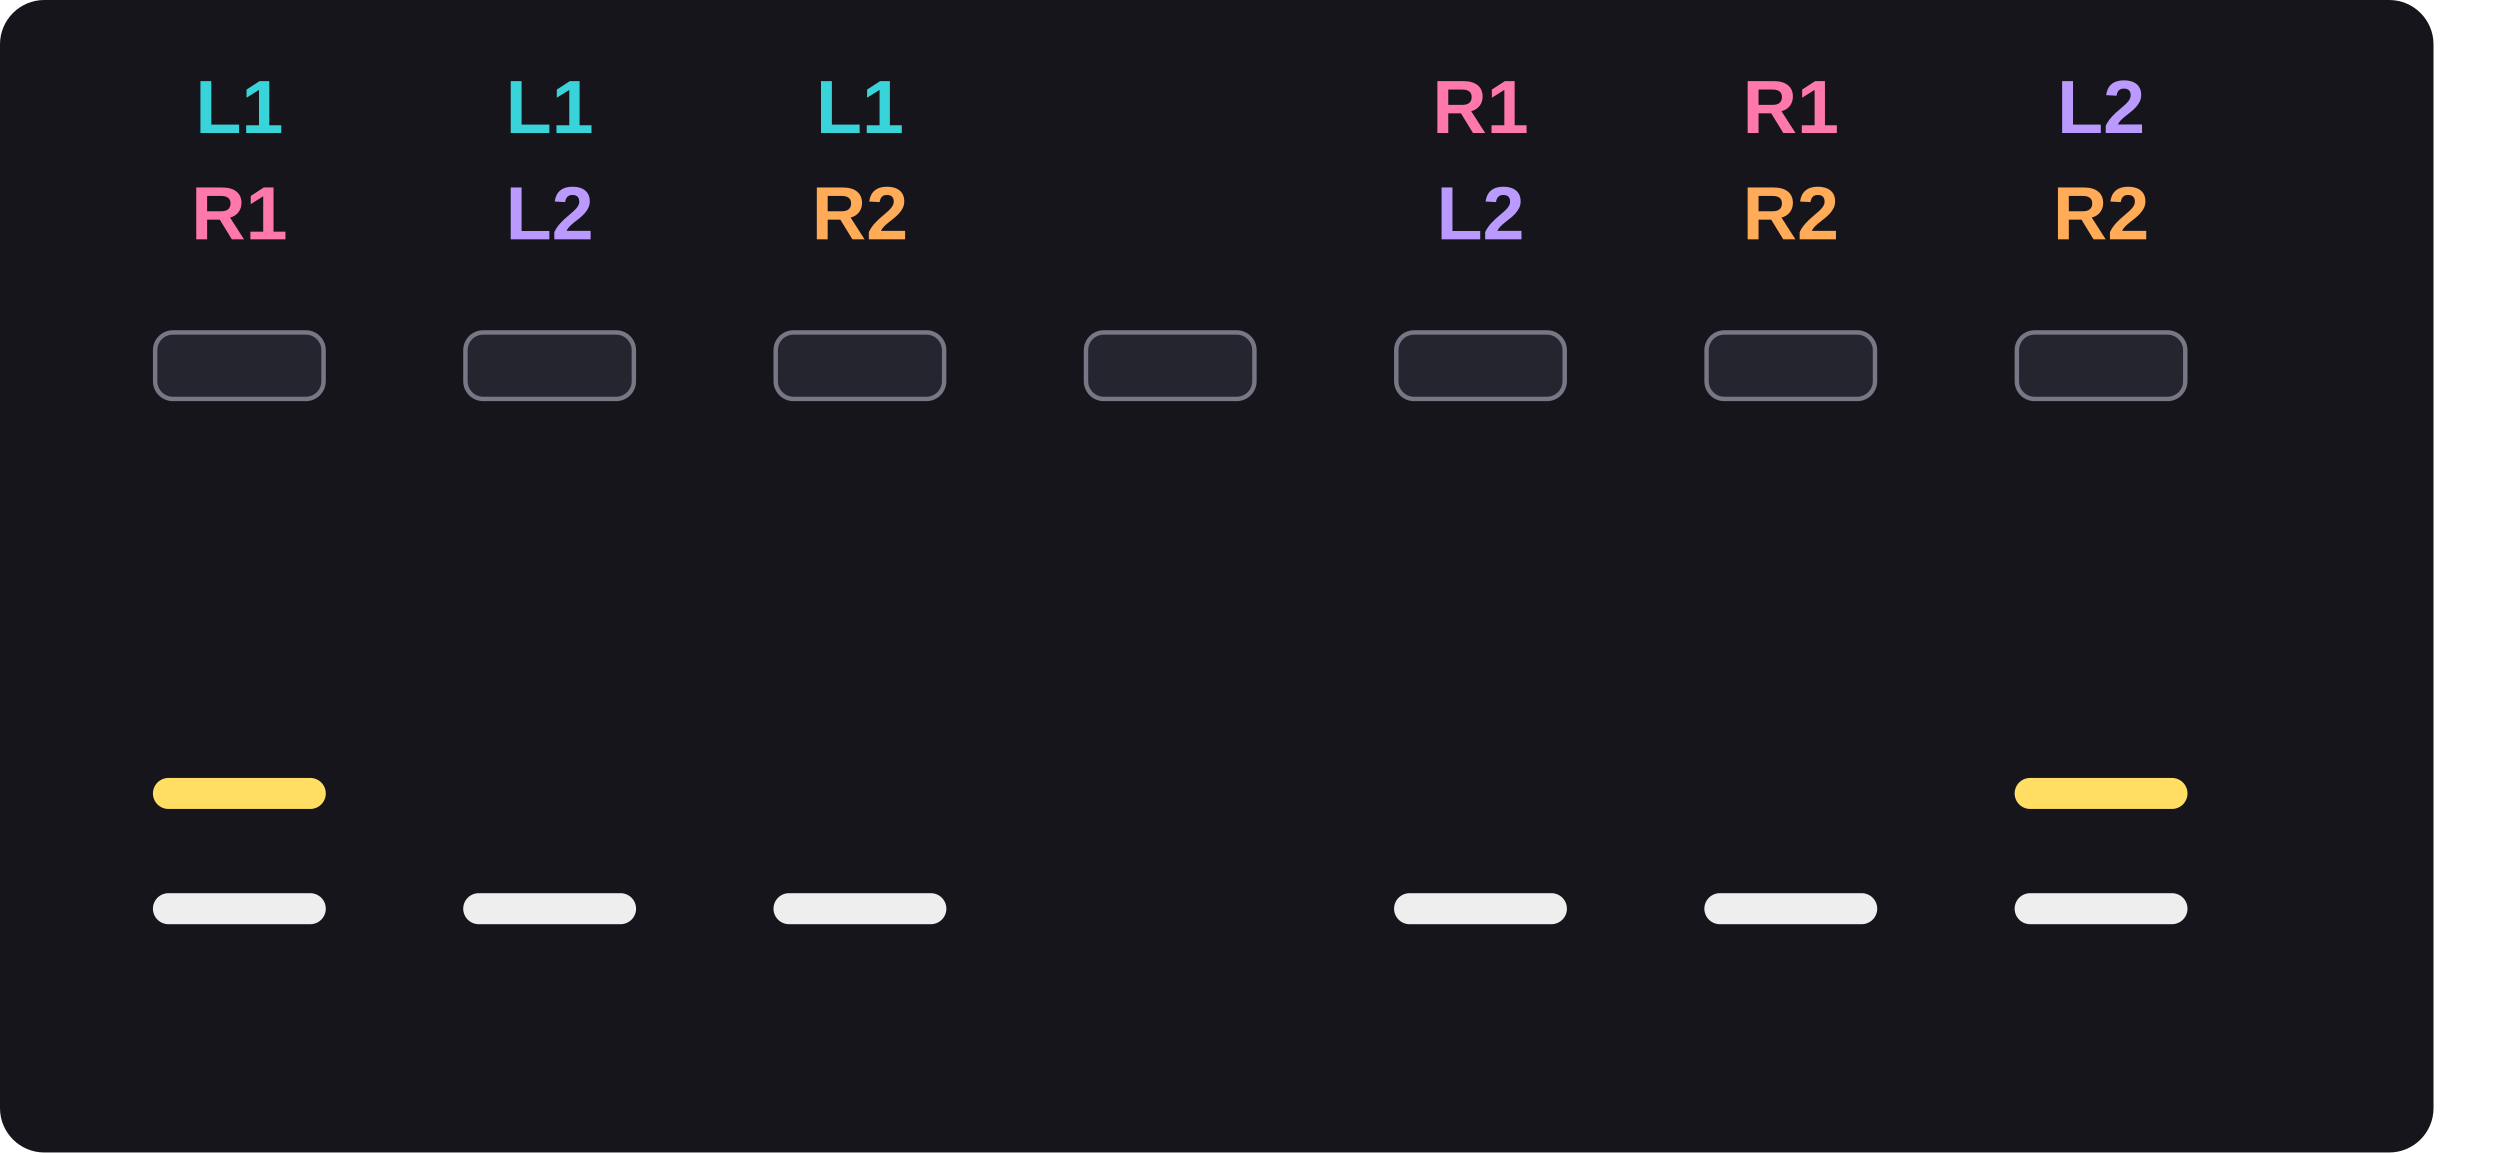
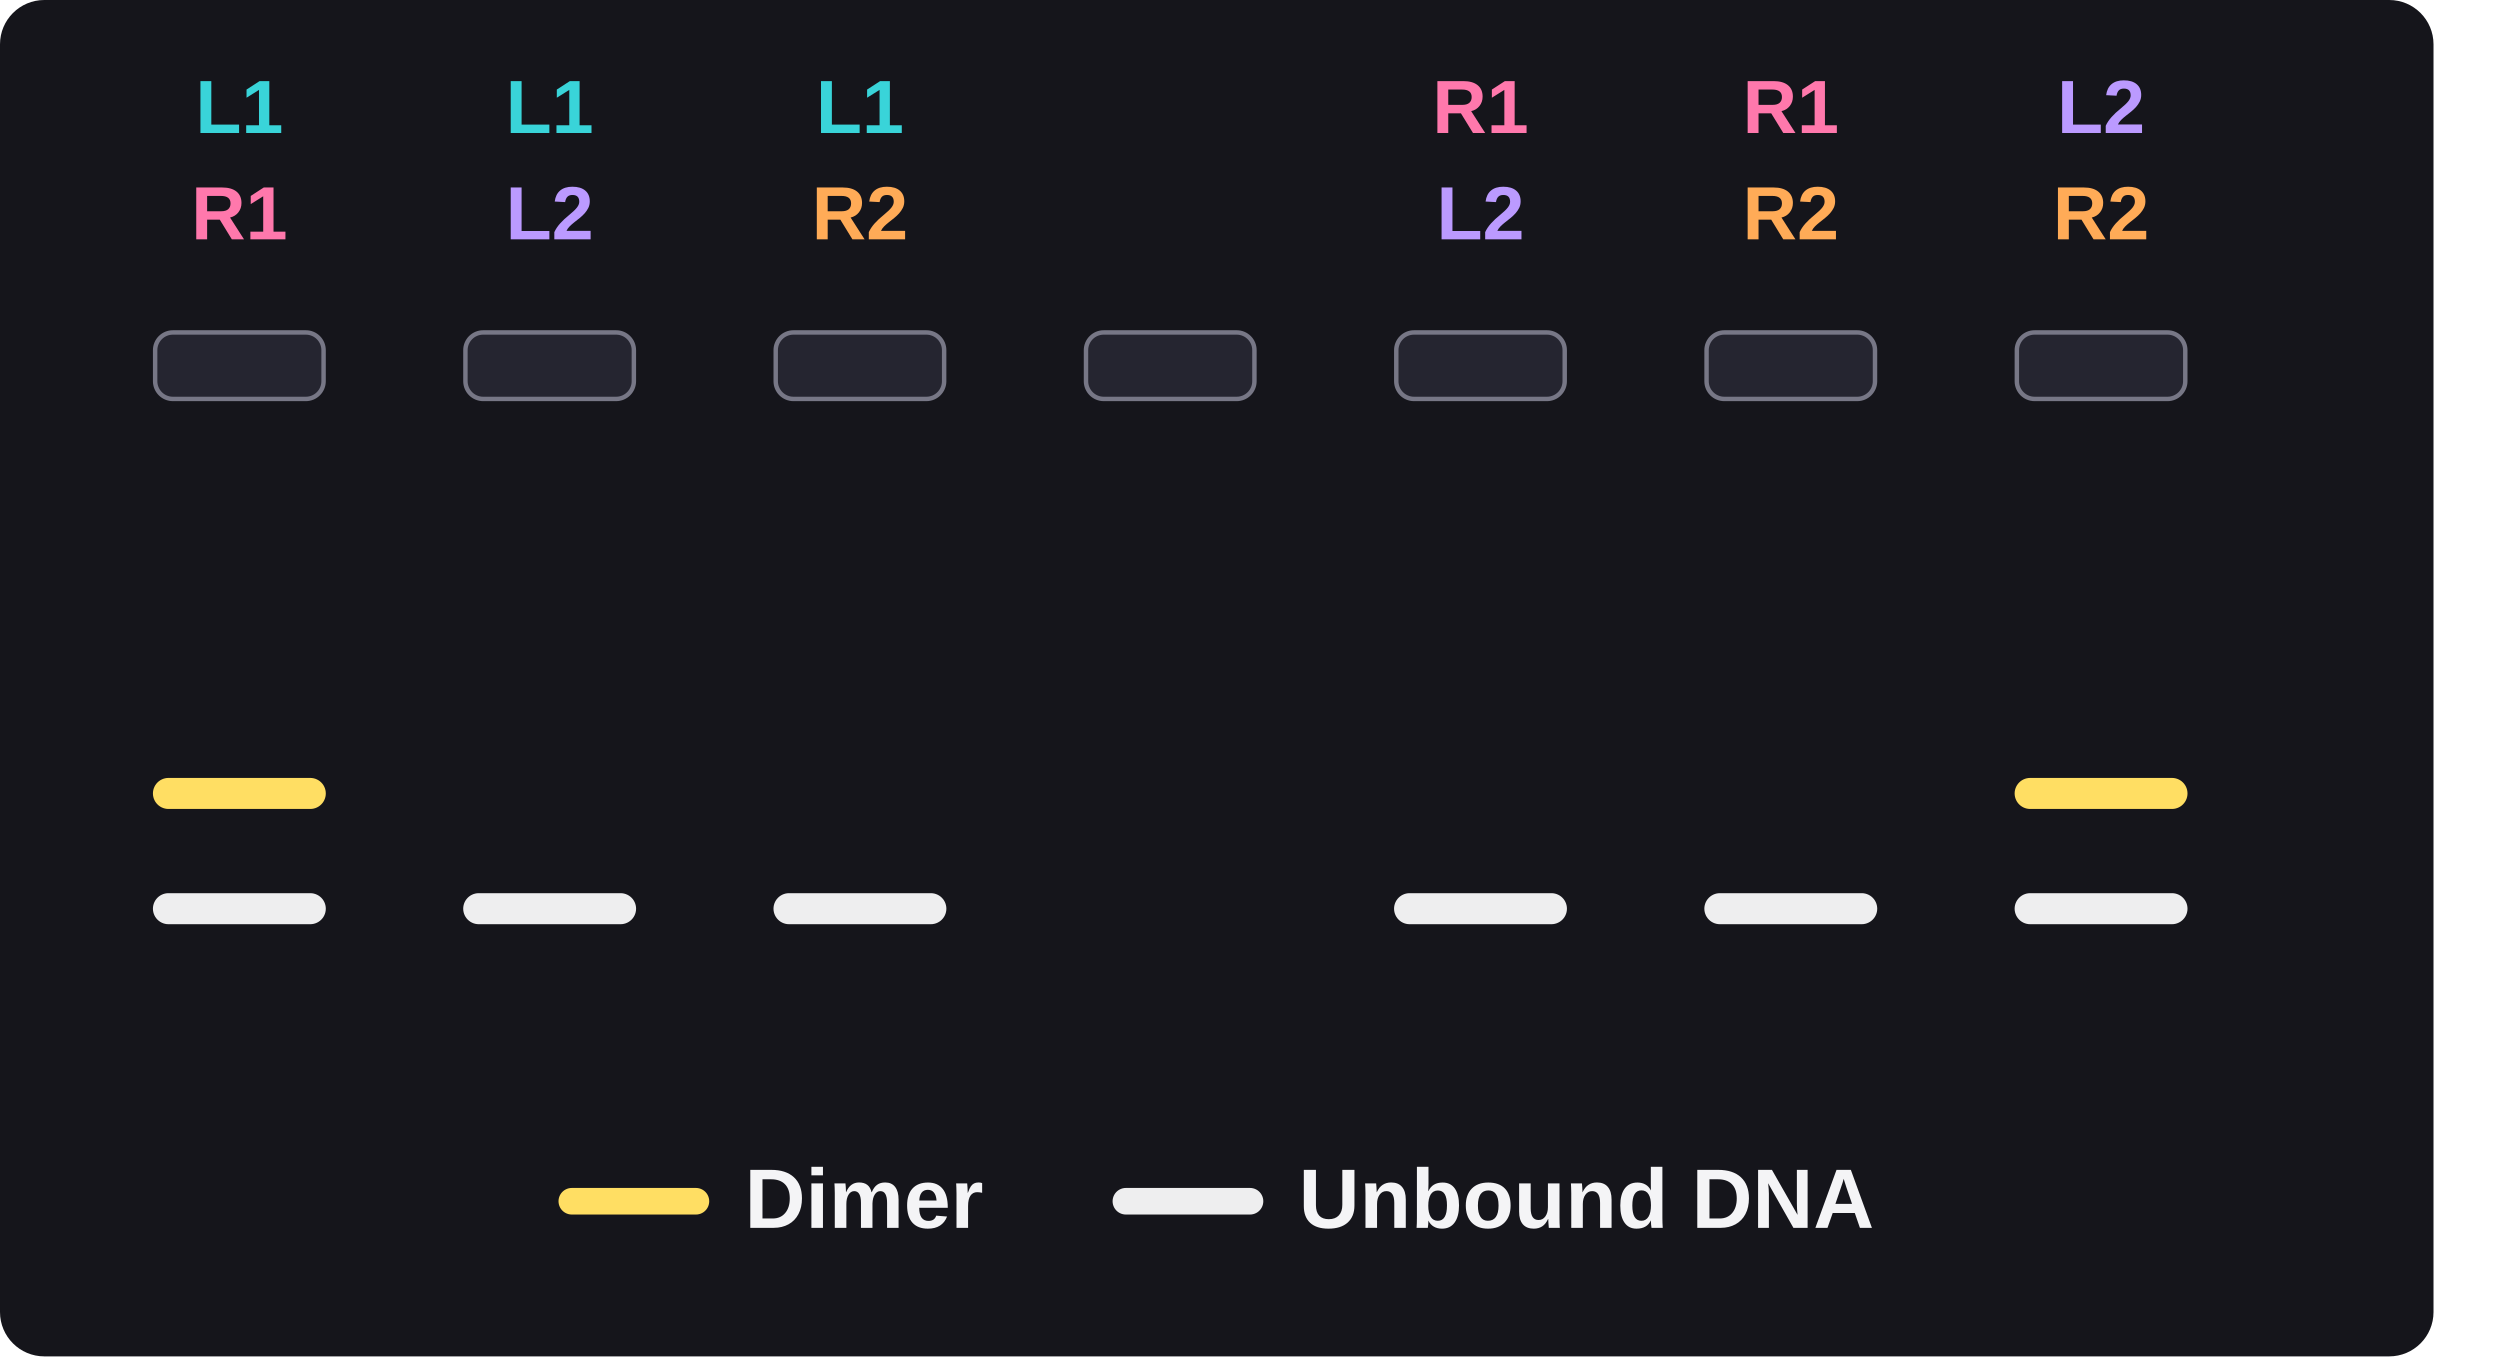
- <svg xmlns="http://www.w3.org/2000/svg" width="564" height="260" viewBox="116 15 564 260" font-family="Arial,sans-serif" font-size="17" role="img" aria-label="Illustrative gel pattern with two bands for L1 plus R1 and L2 plus R2">
-   <rect x="116" y="15" width="549" height="260" rx="10" fill="#15151b" />
+ <svg xmlns="http://www.w3.org/2000/svg" width="564" height="306" viewBox="116 15 564 306" font-family="Arial,sans-serif" font-size="17" role="img" aria-label="Illustrative gel pattern with two bands for L1 plus R1 and L2 plus R2">
+   <rect x="116" y="15" width="549" height="306" rx="10" fill="#15151b" />
  <rect x="151" y="90" width="38" height="15" rx="4" fill="#252530" stroke="#777786" />
  <rect x="221" y="90" width="38" height="15" rx="4" fill="#252530" stroke="#777786" />
  <rect x="291" y="90" width="38" height="15" rx="4" fill="#252530" stroke="#777786" />
  <rect x="361" y="90" width="38" height="15" rx="4" fill="#252530" stroke="#777786" />
  <rect x="431" y="90" width="38" height="15" rx="4" fill="#252530" stroke="#777786" />
  <rect x="501" y="90" width="38" height="15" rx="4" fill="#252530" stroke="#777786" />
  <rect x="571" y="90" width="38" height="15" rx="4" fill="#252530" stroke="#777786" />
  <path d="M154 220h32" stroke="#eeeeef" stroke-width="7" stroke-linecap="round" />
  <path d="M154 194h32" stroke="#ffde63" stroke-width="7" stroke-linecap="round" />
  <text x="170" y="45" text-anchor="middle" font-weight="bold" fill="#39d4d9">L1</text>
  <path d="M224 220h32" stroke="#eeeeef" stroke-width="7" stroke-linecap="round" />
  <text x="170" y="69" text-anchor="middle" font-weight="bold" fill="#ff78ac">R1</text>
  <path d="M294 220h32" stroke="#eeeeef" stroke-width="7" stroke-linecap="round" />
  <text x="240" y="45" text-anchor="middle" font-weight="bold" fill="#39d4d9">L1</text>
  <text x="240" y="69" text-anchor="middle" font-weight="bold" fill="#bb9aff">L2</text>
  <path d="M434 220h32" stroke="#eeeeef" stroke-width="7" stroke-linecap="round" />
  <text x="310" y="45" text-anchor="middle" font-weight="bold" fill="#39d4d9">L1</text>
  <text x="310" y="69" text-anchor="middle" font-weight="bold" fill="#ffab57">R2</text>
  <path d="M504 220h32" stroke="#eeeeef" stroke-width="7" stroke-linecap="round" />
  <text x="450" y="45" text-anchor="middle" font-weight="bold" fill="#ff78ac">R1</text>
  <text x="450" y="69" text-anchor="middle" font-weight="bold" fill="#bb9aff">L2</text>
  <path d="M574 220h32" stroke="#eeeeef" stroke-width="7" stroke-linecap="round" />
  <text x="520" y="45" text-anchor="middle" font-weight="bold" fill="#ff78ac">R1</text>
  <path d="M574 194h32" stroke="#ffde63" stroke-width="7" stroke-linecap="round" />
  <text x="520" y="69" text-anchor="middle" font-weight="bold" fill="#ffab57">R2</text>
  <text x="590" y="45" text-anchor="middle" font-weight="bold" fill="#bb9aff">L2</text>
  <text x="590" y="69" text-anchor="middle" font-weight="bold" fill="#ffab57">R2</text>
+   <g font-family="Arial, sans-serif" font-size="19" font-weight="bold" fill="#f4f4f6">
+     <path d="M245 286h28" stroke="#ffde63" stroke-width="6" stroke-linecap="round" />
+     <text x="284" y="292">Dimer</text>
+     <path d="M370 286h28" stroke="#eeeeef" stroke-width="6" stroke-linecap="round" />
+     <text x="409" y="292">Unbound DNA</text>
+   </g>
</svg>
